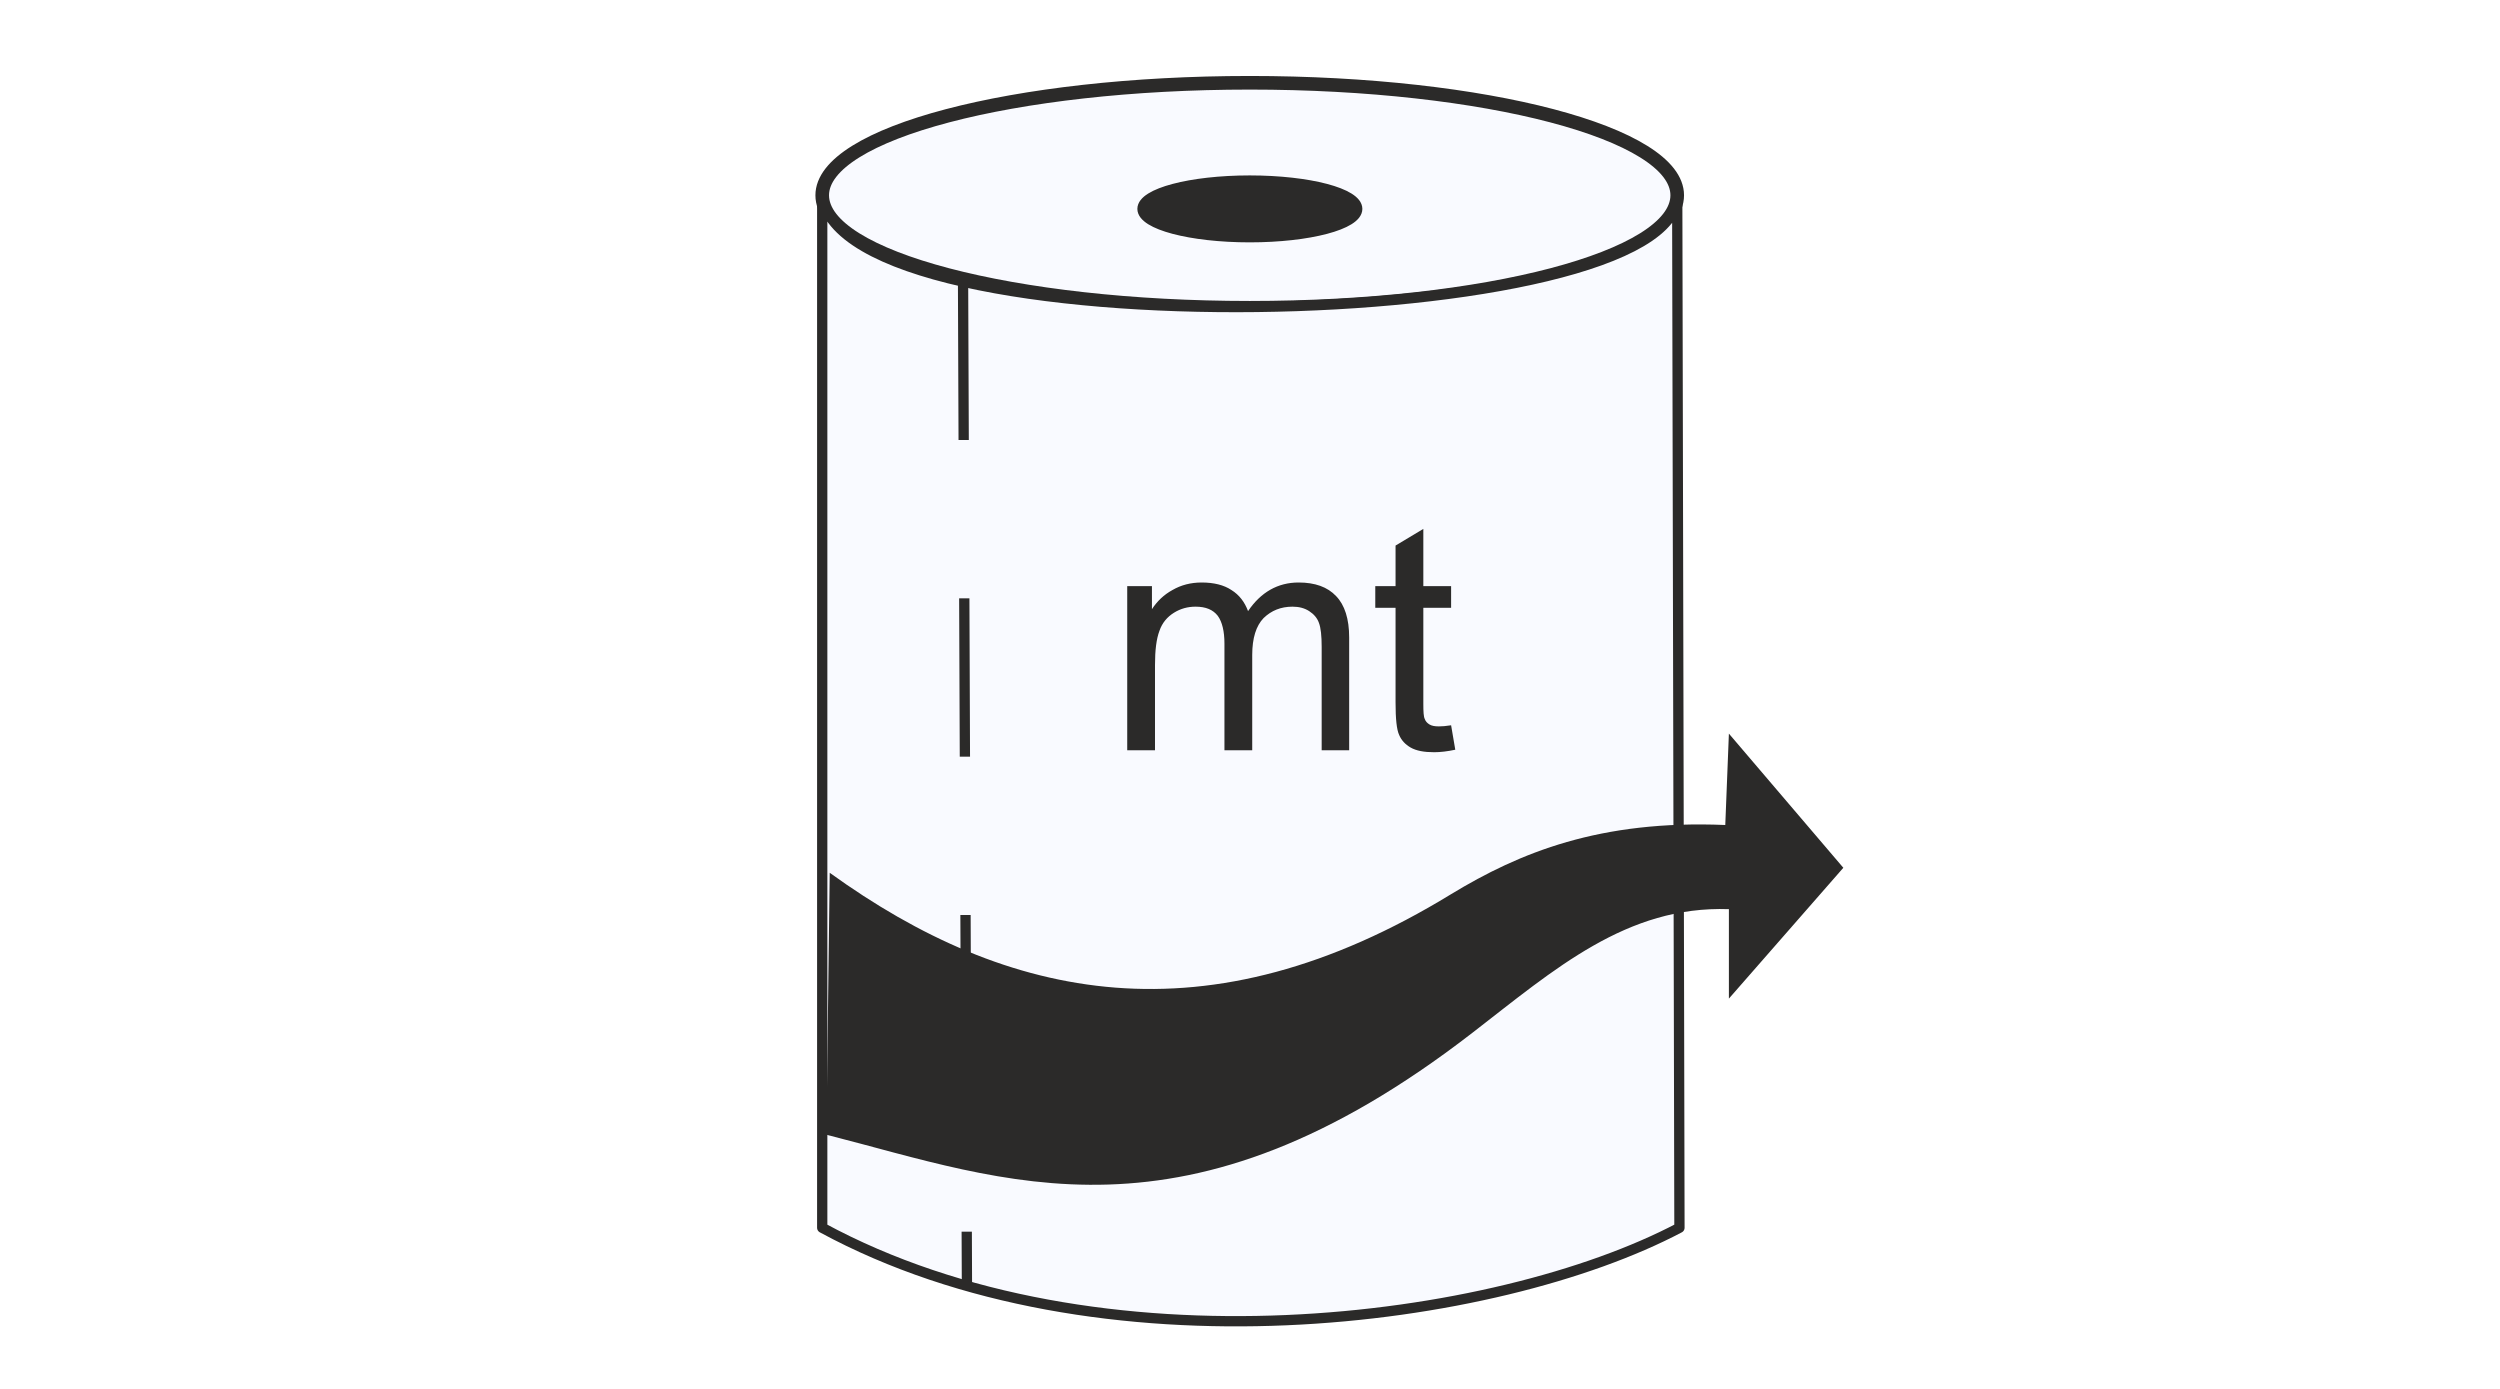
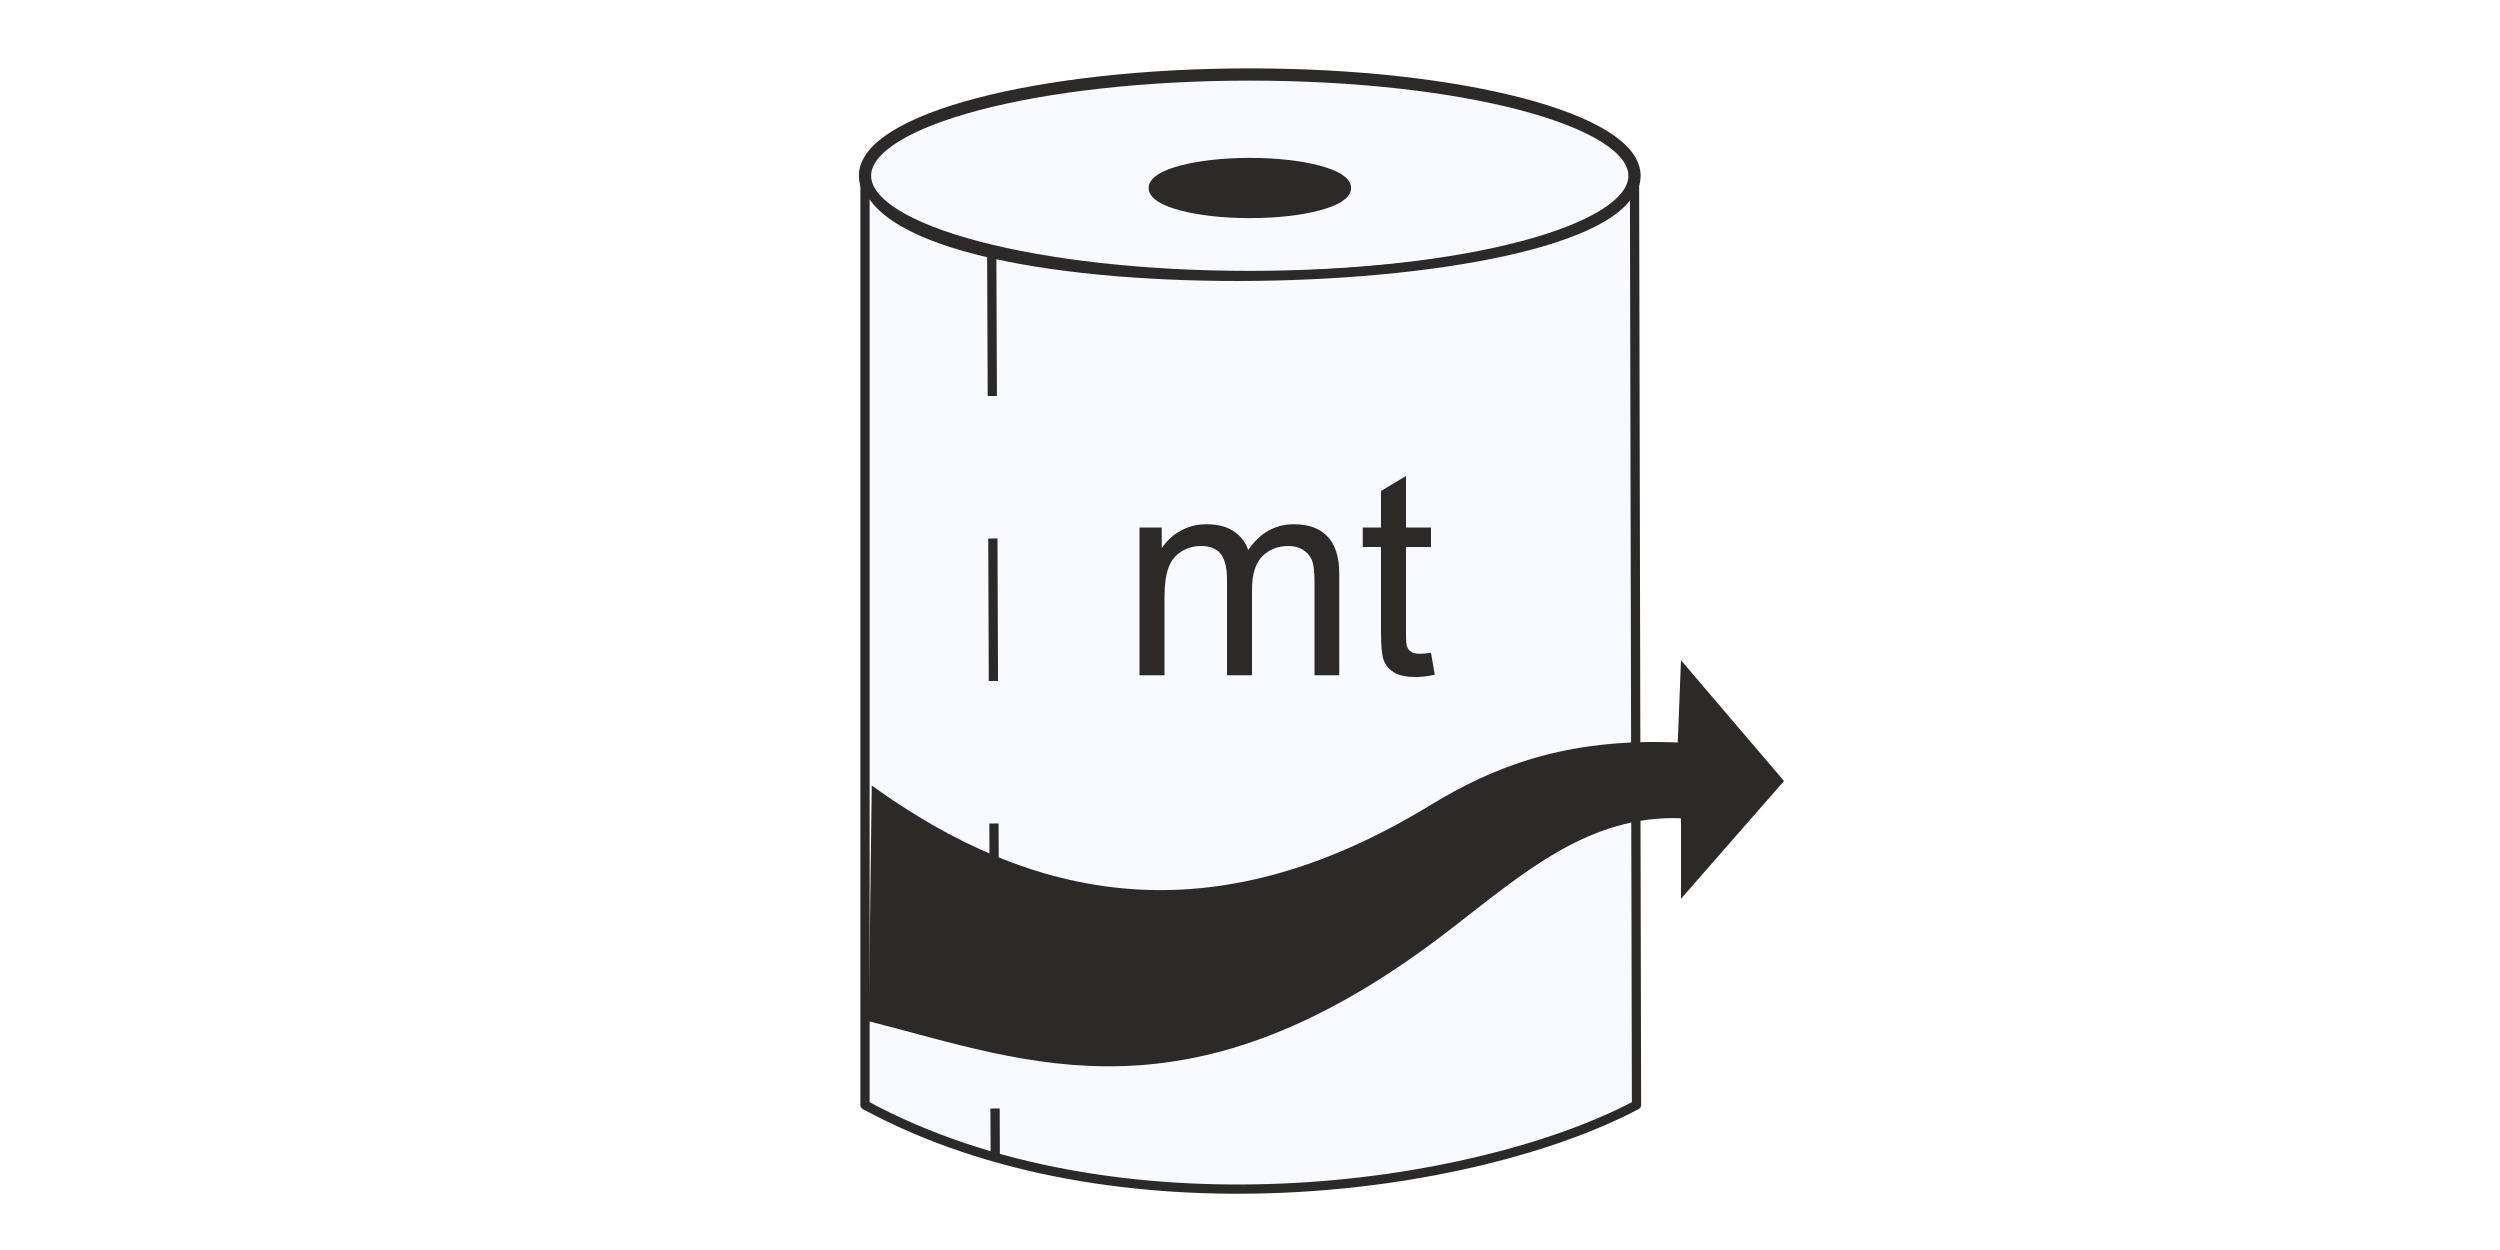
- <svg xmlns="http://www.w3.org/2000/svg" xml:space="preserve" width="90px" height="50px" version="1.1" style="shape-rendering:geometricPrecision; text-rendering:geometricPrecision; image-rendering:optimizeQuality; fill-rule:evenodd; clip-rule:evenodd" viewBox="0 0 90 50">
+ <svg xmlns="http://www.w3.org/2000/svg" xml:space="preserve" width="80px" height="40px" version="1.1" style="shape-rendering:geometricPrecision; text-rendering:geometricPrecision; image-rendering:optimizeQuality; fill-rule:evenodd; clip-rule:evenodd" viewBox="0 0 90 50">
  <defs>
    <style type="text/css">
   
    .str2 {stroke:#2B2A29;stroke-width:1.39;stroke-linejoin:round;stroke-miterlimit:22.926}
    .str3 {stroke:#2B2A29;stroke-width:1.47;stroke-linejoin:round;stroke-miterlimit:22.926}
    .str0 {stroke:#2B2A29;stroke-width:0.9;stroke-linejoin:round;stroke-miterlimit:22.926}
    .str1 {stroke:#2B2A29;stroke-width:0.9;stroke-linejoin:round;stroke-miterlimit:22.926;stroke-dasharray:10 10}
    .str5 {stroke:#2B2A29;stroke-width:0.37;stroke-linejoin:round;stroke-miterlimit:22.926}
    .str4 {stroke:#2B2A29;stroke-width:0.49;stroke-linejoin:round;stroke-miterlimit:22.926}
    .str6 {stroke:#2B2A29;stroke-width:0.37;stroke-linejoin:round;stroke-miterlimit:22.926;stroke-dasharray:5.7 5.7}
    .fil1 {fill:none}
    .fil0 {fill:#F9FAFF}
    .fil3 {fill:#2B2A29}
    .fil2 {fill:#2B2A29;fill-rule:nonzero}
   
  </style>
  </defs>
  <g id="Layer_x0020_1">
    <g id="_1520059878688">
      <path class="fil0" d="M76.73 820.29c13.06,4.95 26.94,3.89 41.03,0.23l-9.22 39.64c-14.14,6.28 -27.11,5.98 -39.18,0.47 -12,-5.48 -24.37,-6.66 -38.15,0.11l12.56 -38.6c9.95,-5.84 20.76,-6.47 32.96,-1.85z" />
      <path class="fil1 str0" d="M76.73 820.29c13.06,4.95 26.94,3.89 41.03,0.23l-9.22 39.64c-14.14,6.28 -27.11,5.98 -39.18,0.47 -12,-5.48 -24.37,-6.66 -38.15,0.11l12.56 -38.6c9.95,-5.84 20.76,-6.47 32.96,-1.85z" />
      <path class="fil0" d="M41.81 818.1l-10.6 42.64c9.07,-6.95 20,-11.53 33.42,-7.6 9.95,2.91 18.98,5.37 27.65,-1.16l11.3 -43.56c-8.89,3.74 -19,6.53 -29.5,4.15 -13.11,-2.97 -23.27,-2.01 -32.27,5.53z" />
      <path class="fil1 str0" d="M41.81 818.1l-10.6 42.64c9.07,-6.95 20,-11.53 33.42,-7.6 9.95,2.91 18.98,5.37 27.65,-1.16l11.3 -43.56c-8.89,3.74 -19,6.53 -29.5,4.15 -13.11,-2.97 -23.27,-2.01 -32.27,5.53z" />
      <path class="fil0" d="M75.58 843.46c10.87,-4.88 18.54,1.45 16.7,8.52l11.3 -43.56c-1.38,-4.88 -9.22,-9.98 -17.63,-3.22l-10.37 38.26z" />
      <path class="fil1 str0" d="M75.58 843.46c10.87,-4.88 18.54,1.45 16.7,8.52l11.3 -43.56c-1.38,-4.88 -9.22,-9.98 -17.63,-3.22l-10.37 38.26z" />
    </g>
    <g id="_1520059877728">
      <path class="fil0" d="M167.58 88.59l-0.17 -32.81c6.2,2.23 12.52,2.98 17.91,0 12.05,-6.64 21.56,-4.96 32.81,0 5.62,2.48 12.52,2.16 19.58,0l0 32.64c-6.37,2.47 -13.06,3.47 -19.42,0.67 -11.53,-5.08 -22.09,-5.46 -32.8,-0.17 -5.97,2.95 -12.05,2.76 -17.91,-0.33z" />
      <path class="fil1 str0" d="M167.58 88.59l-0.17 -32.81c6.2,2.23 12.52,2.98 17.91,0 12.05,-6.64 21.56,-4.96 32.81,0 5.62,2.48 12.52,2.16 19.58,0l0 32.64c-6.37,2.47 -13.06,3.47 -19.42,0.67 -11.53,-5.08 -22.09,-5.46 -32.8,-0.17 -5.97,2.95 -12.05,2.76 -17.91,-0.33z" />
      <path class="fil1 str1" d="M185.32 55.78l0.17 33.14m32.72 -32.8l0.17 33.14" />
      <polygon class="fil2" points="244.57,55.48 241.14,59.21 242.81,59.21 242.81,86.66 241.14,86.66 244.57,90.38 248,86.66 246.32,86.66 246.32,59.21 248,59.21 " />
      <path class="fil3" d="M213.9 93.18c-3.45,-1.1 -6.62,-3.19 -11.08,-3.3l0 0 -0.06 0 -0.07 0 0 0c-4.46,0.11 -7.63,2.2 -11.08,3.3 -7.4,2.84 -13.91,2.58 -21.09,0.07l0.02 -2.47 -4.54 3.87 4.52 4.35 0 -2.51c6.68,2.17 15.04,3.39 23.26,-0.38 2.98,-1.36 5.58,-1.88 8.91,-1.88l0.13 0c3.32,0 5.93,0.52 8.91,1.88 8.22,3.77 16.58,2.55 23.26,0.38l0 2.51 4.52 -4.35 -4.54 -3.87 0.02 2.47c-7.18,2.51 -13.69,2.77 -21.09,-0.07z" />
    </g>
    <g id="_1520059873120">
      <path class="fil0" d="M190.98 1.61c0.68,0 1.34,0.03 2,0.09 -0.04,0.3 -0.07,0.62 -0.07,0.95 0,1.75 0.63,3.16 1.41,3.16 0.78,0 1.41,-1.41 1.41,-3.16 0,-0.19 0,-0.38 -0.02,-0.56 1.53,0.32 3,0.78 4.41,1.38 0.15,1.35 0.7,2.34 1.36,2.34 0.43,0 0.82,-0.44 1.08,-1.13 7.05,4.02 11.81,11.62 11.81,20.32 0,3.49 -0.77,6.79 -2.14,9.77 -0.08,-1.59 -0.67,-2.82 -1.4,-2.82 -0.78,0 -1.41,1.42 -1.41,3.17 0,1.37 0.39,2.54 0.94,2.97 -1.95,2.89 -4.53,5.31 -7.54,7.08 -0.18,-1.28 -0.71,-2.21 -1.34,-2.21 -0.78,0 -1.41,1.41 -1.41,3.16 0,0.15 0,0.29 0.01,0.43 -1.47,0.61 -3,1.09 -4.61,1.4 0.17,-0.52 0.26,-1.15 0.26,-1.83 0,-1.75 -0.63,-3.16 -1.41,-3.16 -0.78,0 -1.41,1.41 -1.41,3.16 0,0.83 0.14,1.59 0.38,2.15 -0.76,0.08 -1.53,0.11 -2.31,0.11 -0.93,0 -1.85,-0.05 -2.75,-0.16 0.21,-0.56 0.35,-1.29 0.35,-2.1 0,-1.75 -0.63,-3.16 -1.41,-3.16 -0.78,0 -1.41,1.41 -1.41,3.16 0,0.64 0.09,1.23 0.23,1.73 -1.59,-0.35 -3.12,-0.86 -4.57,-1.5l0.01 -0.23c0,-1.75 -0.64,-3.16 -1.41,-3.16 -0.59,0 -1.09,0.81 -1.31,1.95 -6.67,-4.12 -11.12,-11.5 -11.12,-19.91 0,-3.64 0.84,-7.08 2.32,-10.15 0.21,1.16 0.71,1.97 1.3,1.97 0.78,0 1.41,-1.42 1.41,-3.16 0,-1 -0.2,-1.88 -0.52,-2.46 1.96,-2.68 4.47,-4.92 7.37,-6.56 0.26,0.72 0.65,1.17 1.1,1.17 0.66,0 1.21,-1.01 1.36,-2.38 1.41,-0.59 2.88,-1.05 4.4,-1.35 -0.01,0.18 -0.02,0.37 -0.02,0.57 0,1.75 0.63,3.16 1.41,3.16 0.78,0 1.41,-1.41 1.41,-3.16 0,-0.33 -0.02,-0.66 -0.07,-0.96 0.63,-0.05 1.28,-0.08 1.92,-0.08zm5.54 30.34c0.78,0 1.41,1.42 1.41,3.17 0,1.74 -0.63,3.16 -1.41,3.16 -0.77,0 -1.41,-1.42 -1.41,-3.16 0,-1.75 0.64,-3.17 1.41,-3.17zm7.16 0c0.78,0 1.41,1.42 1.41,3.17 0,1.74 -0.63,3.16 -1.41,3.16 -0.78,0 -1.41,-1.42 -1.41,-3.16 0,-1.75 0.63,-3.17 1.41,-3.17zm-14.31 0c0.78,0 1.41,1.42 1.41,3.17 0,1.74 -0.63,3.16 -1.41,3.16 -0.78,0 -1.41,-1.42 -1.41,-3.16 0,-1.75 0.63,-3.17 1.41,-3.17zm-7.15 0c0.78,0 1.41,1.42 1.41,3.17 0,1.74 -0.63,3.16 -1.41,3.16 -0.78,0 -1.41,-1.42 -1.41,-3.16 0,-1.75 0.63,-3.17 1.41,-3.17zm-7.16 0c0.78,0 1.42,1.42 1.42,3.17 0,1.74 -0.64,3.16 -1.42,3.16 -0.78,0 -1.41,-1.42 -1.41,-3.16 0,-1.75 0.63,-3.17 1.41,-3.17zm23.11 -11c0.78,0 1.42,1.42 1.42,3.16 0,1.75 -0.64,3.16 -1.42,3.16 -0.77,0 -1.4,-1.41 -1.4,-3.16 0,-1.74 0.63,-3.16 1.4,-3.16zm-7.15 0c0.78,0 1.41,1.42 1.41,3.16 0,1.75 -0.63,3.16 -1.41,3.16 -0.78,0 -1.41,-1.41 -1.41,-3.16 0,-1.74 0.63,-3.16 1.41,-3.16zm-7.15 0c0.78,0 1.41,1.42 1.41,3.16 0,1.75 -0.63,3.16 -1.41,3.16 -0.78,0 -1.41,-1.41 -1.41,-3.16 0,-1.74 0.63,-3.16 1.41,-3.16zm-7.15 0c0.77,0 1.4,1.42 1.4,3.16 0,1.75 -0.63,3.16 -1.4,3.16 -0.78,0 -1.42,-1.41 -1.42,-3.16 0,-1.74 0.64,-3.16 1.42,-3.16zm-7.16 0c0.78,0 1.41,1.42 1.41,3.16 0,1.75 -0.63,3.16 -1.41,3.16 -0.78,0 -1.41,-1.41 -1.41,-3.16 0,-1.74 0.63,-3.16 1.41,-3.16zm35.77 0c0.78,0 1.41,1.42 1.41,3.16 0,1.75 -0.63,3.16 -1.41,3.16 -0.78,0 -1.41,-1.41 -1.41,-3.16 0,-1.74 0.63,-3.16 1.41,-3.16zm7.15 0c0.78,0 1.41,1.42 1.41,3.16 0,1.75 -0.63,3.16 -1.41,3.16 -0.78,0 -1.41,-1.41 -1.41,-3.16 0,-1.74 0.63,-3.16 1.41,-3.16zm-12.66 -10.45c0.79,0 1.42,1.41 1.42,3.16 0,1.74 -0.63,3.16 -1.42,3.16 -0.77,0 -1.41,-1.42 -1.41,-3.16 0,-1.75 0.64,-3.16 1.41,-3.16zm-7.15 0c0.78,0 1.41,1.41 1.41,3.16 0,1.74 -0.63,3.16 -1.41,3.16 -0.78,0 -1.41,-1.42 -1.41,-3.16 0,-1.75 0.63,-3.16 1.41,-3.16zm-7.15 0c0.78,0 1.41,1.41 1.41,3.16 0,1.74 -0.63,3.16 -1.41,3.16 -0.78,0 -1.41,-1.42 -1.41,-3.16 0,-1.75 0.63,-3.16 1.41,-3.16zm-7.15 0c0.77,0 1.4,1.41 1.4,3.16 0,1.74 -0.63,3.16 -1.4,3.16 -0.78,0 -1.41,-1.42 -1.41,-3.16 0,-1.75 0.63,-3.16 1.41,-3.16zm28.61 0c0.78,0 1.41,1.41 1.41,3.16 0,1.74 -0.63,3.16 -1.41,3.16 -0.78,0 -1.41,-1.42 -1.41,-3.16 0,-1.75 0.63,-3.16 1.41,-3.16z" />
      <path class="fil1 str0" d="M190.98 1.61c0.68,0 1.34,0.03 2,0.09 -0.04,0.3 -0.07,0.62 -0.07,0.95 0,1.75 0.63,3.16 1.41,3.16 0.78,0 1.41,-1.41 1.41,-3.16 0,-0.19 0,-0.38 -0.02,-0.56 1.53,0.32 3,0.78 4.41,1.38 0.15,1.35 0.7,2.34 1.36,2.34 0.43,0 0.82,-0.44 1.08,-1.13 7.05,4.02 11.81,11.62 11.81,20.32 0,3.49 -0.77,6.79 -2.14,9.77 -0.08,-1.59 -0.67,-2.82 -1.4,-2.82 -0.78,0 -1.41,1.42 -1.41,3.17 0,1.37 0.39,2.54 0.94,2.97 -1.95,2.89 -4.53,5.31 -7.54,7.08 -0.18,-1.28 -0.71,-2.21 -1.34,-2.21 -0.78,0 -1.41,1.41 -1.41,3.16 0,0.15 0,0.29 0.01,0.43 -1.47,0.61 -3,1.09 -4.61,1.4 0.17,-0.52 0.26,-1.15 0.26,-1.83 0,-1.75 -0.63,-3.16 -1.41,-3.16 -0.78,0 -1.41,1.41 -1.41,3.16 0,0.83 0.14,1.59 0.38,2.15 -0.76,0.08 -1.53,0.11 -2.31,0.11 -0.93,0 -1.85,-0.05 -2.75,-0.16 0.21,-0.56 0.35,-1.29 0.35,-2.1 0,-1.75 -0.63,-3.16 -1.41,-3.16 -0.78,0 -1.41,1.41 -1.41,3.16 0,0.64 0.09,1.23 0.23,1.73 -1.59,-0.35 -3.12,-0.86 -4.57,-1.5l0.01 -0.23c0,-1.75 -0.64,-3.16 -1.41,-3.16 -0.59,0 -1.09,0.81 -1.31,1.95 -6.67,-4.12 -11.12,-11.5 -11.12,-19.91 0,-3.64 0.84,-7.08 2.32,-10.15 0.21,1.16 0.71,1.97 1.3,1.97 0.78,0 1.41,-1.42 1.41,-3.16 0,-1 -0.2,-1.88 -0.52,-2.46 1.96,-2.68 4.47,-4.92 7.37,-6.56 0.26,0.72 0.65,1.17 1.1,1.17 0.66,0 1.21,-1.01 1.36,-2.38 1.41,-0.59 2.88,-1.05 4.4,-1.35 -0.01,0.18 -0.02,0.37 -0.02,0.57 0,1.75 0.63,3.16 1.41,3.16 0.78,0 1.41,-1.41 1.41,-3.16 0,-0.33 -0.02,-0.66 -0.07,-0.96 0.63,-0.05 1.28,-0.08 1.92,-0.08zm5.54 30.34c0.78,0 1.41,1.42 1.41,3.17 0,1.74 -0.63,3.16 -1.41,3.16 -0.77,0 -1.41,-1.42 -1.41,-3.16 0,-1.75 0.64,-3.17 1.41,-3.17zm7.16 0c0.78,0 1.41,1.42 1.41,3.17 0,1.74 -0.63,3.16 -1.41,3.16 -0.78,0 -1.41,-1.42 -1.41,-3.16 0,-1.75 0.63,-3.17 1.41,-3.17zm-14.31 0c0.78,0 1.41,1.42 1.41,3.17 0,1.74 -0.63,3.16 -1.41,3.16 -0.78,0 -1.41,-1.42 -1.41,-3.16 0,-1.75 0.63,-3.17 1.41,-3.17zm-7.15 0c0.78,0 1.41,1.42 1.41,3.17 0,1.74 -0.63,3.16 -1.41,3.16 -0.78,0 -1.41,-1.42 -1.41,-3.16 0,-1.75 0.63,-3.17 1.41,-3.17zm-7.16 0c0.78,0 1.42,1.42 1.42,3.17 0,1.74 -0.64,3.16 -1.42,3.16 -0.78,0 -1.41,-1.42 -1.41,-3.16 0,-1.75 0.63,-3.17 1.41,-3.17zm23.11 -11c0.78,0 1.42,1.42 1.42,3.16 0,1.75 -0.64,3.16 -1.42,3.16 -0.77,0 -1.4,-1.41 -1.4,-3.16 0,-1.74 0.63,-3.16 1.4,-3.16zm-7.15 0c0.78,0 1.41,1.42 1.41,3.16 0,1.75 -0.63,3.16 -1.41,3.16 -0.78,0 -1.41,-1.41 -1.41,-3.16 0,-1.74 0.63,-3.16 1.41,-3.16zm-7.15 0c0.78,0 1.41,1.42 1.41,3.16 0,1.75 -0.63,3.16 -1.41,3.16 -0.78,0 -1.41,-1.41 -1.41,-3.16 0,-1.74 0.63,-3.16 1.41,-3.16zm-7.15 0c0.77,0 1.4,1.42 1.4,3.16 0,1.75 -0.63,3.16 -1.4,3.16 -0.78,0 -1.42,-1.41 -1.42,-3.16 0,-1.74 0.64,-3.16 1.42,-3.16zm-7.16 0c0.78,0 1.41,1.42 1.41,3.16 0,1.75 -0.63,3.16 -1.41,3.16 -0.78,0 -1.41,-1.41 -1.41,-3.16 0,-1.74 0.63,-3.16 1.41,-3.16zm35.77 0c0.78,0 1.41,1.42 1.41,3.16 0,1.75 -0.63,3.16 -1.41,3.16 -0.78,0 -1.41,-1.41 -1.41,-3.16 0,-1.74 0.63,-3.16 1.41,-3.16zm7.15 0c0.78,0 1.41,1.42 1.41,3.16 0,1.75 -0.63,3.16 -1.41,3.16 -0.78,0 -1.41,-1.41 -1.41,-3.16 0,-1.74 0.63,-3.16 1.41,-3.16zm-12.66 -10.45c0.79,0 1.42,1.41 1.42,3.16 0,1.74 -0.63,3.16 -1.42,3.16 -0.77,0 -1.41,-1.42 -1.41,-3.16 0,-1.75 0.64,-3.16 1.41,-3.16zm-7.15 0c0.78,0 1.41,1.41 1.41,3.16 0,1.74 -0.63,3.16 -1.41,3.16 -0.78,0 -1.41,-1.42 -1.41,-3.16 0,-1.75 0.63,-3.16 1.41,-3.16zm-7.15 0c0.78,0 1.41,1.41 1.41,3.16 0,1.74 -0.63,3.16 -1.41,3.16 -0.78,0 -1.41,-1.42 -1.41,-3.16 0,-1.75 0.63,-3.16 1.41,-3.16zm-7.15 0c0.77,0 1.4,1.41 1.4,3.16 0,1.74 -0.63,3.16 -1.4,3.16 -0.78,0 -1.41,-1.42 -1.41,-3.16 0,-1.75 0.63,-3.16 1.41,-3.16zm28.61 0c0.78,0 1.41,1.41 1.41,3.16 0,1.74 -0.63,3.16 -1.41,3.16 -0.78,0 -1.41,-1.42 -1.41,-3.16 0,-1.75 0.63,-3.16 1.41,-3.16z" />
      <path class="fil1 str2" d="M191 1.5c12.98,0 23.5,10.52 23.5,23.5 0,12.98 -10.52,23.5 -23.5,23.5 -12.98,0 -23.5,-10.52 -23.5,-23.5 0,-12.98 10.52,-23.5 23.5,-23.5z" />
    </g>
    <g id="_1520059872112">
      <polygon class="fil0 str0" points="315.5,106.52 345.96,106.52 345.96,136.24 315.5,136.24 " />
      <polygon class="fil0" points="345.96,106.52 383.65,91.27 383.65,121 345.96,136.24 " />
      <polygon class="fil1 str0" points="345.96,106.52 383.65,91.27 383.65,121 345.96,136.24 " />
      <polygon class="fil0" points="353.26,91.07 383.72,91.07 345.84,106.39 315.38,106.39 " />
      <polygon class="fil1 str0" points="353.26,91.07 383.72,91.07 345.84,106.39 315.38,106.39 " />
      <path class="fil1 str1" d="M315.5 107.54l30.46 0m-30.46 2.99l30.46 0m-30.46 3l30.46 0m-30.46 2.99l30.46 0m-30.46 3l30.46 0m-30.46 2.99l30.46 0m-30.46 3l30.46 0m-30.46 3l30.46 0m-30.46 2.99l30.46 0m-30.46 3l30.46 0m0.38 -27.08l37.31 -15.11m-37.31 18.1l37.31 -15.11m-37.31 18.11l37.31 -15.11m-37.31 18.11l37.31 -15.11m-37.31 18.1l37.31 -15.11m-37.31 18.1l37.31 -15.1m-37.31 18.1l37.31 -15.11m-37.31 18.11l37.31 -15.11m-37.31 18.1l37.31 -15.11m-37.31 18.11l37.31 -15.11" />
    </g>
    <g id="_1521125971808">
      <polygon class="fil0 str0" points="358.83,378.81 373.04,378.81 373.04,393.96 358.83,393.96 " />
      <polygon class="fil0" points="373.04,378.82 390.62,371.05 390.62,386.19 373.04,393.96 " />
      <polygon class="fil1 str0" points="373.04,378.82 390.62,371.05 390.62,386.19 373.04,393.96 " />
      <polygon class="fil0" points="376.44,370.94 390.66,370.94 372.98,378.75 358.77,378.75 " />
      <polygon class="fil1 str0" points="376.44,370.94 390.66,370.94 372.98,378.75 358.77,378.75 " />
      <line class="fil1 str1" x1="358.83" y1="379.33" x2="373.04" y2="379.33" />
      <line class="fil1 str1" x1="358.83" y1="380.1" x2="373.04" y2="380.1" />
      <line class="fil1 str1" x1="358.83" y1="380.86" x2="373.04" y2="380.86" />
      <line class="fil1 str1" x1="358.83" y1="381.62" x2="373.04" y2="381.62" />
      <line class="fil1 str1" x1="358.83" y1="382.39" x2="373.04" y2="382.39" />
      <line class="fil1 str1" x1="358.83" y1="383.15" x2="373.04" y2="383.15" />
      <line class="fil1 str1" x1="358.83" y1="383.91" x2="373.04" y2="383.91" />
      <line class="fil1 str1" x1="358.83" y1="384.68" x2="373.04" y2="384.68" />
      <line class="fil1 str1" x1="358.83" y1="385.44" x2="373.04" y2="385.44" />
      <line class="fil1 str1" x1="358.83" y1="386.2" x2="373.04" y2="386.2" />
      <line class="fil1 str1" x1="358.83" y1="386.97" x2="373.04" y2="386.97" />
      <line class="fil1 str1" x1="358.83" y1="387.73" x2="373.04" y2="387.73" />
      <line class="fil1 str1" x1="358.83" y1="388.49" x2="373.04" y2="388.49" />
      <path class="fil1 str1" d="M358.83 389.26l14.21 0m-14.21 0.76l14.21 0" />
      <line class="fil1 str1" x1="358.83" y1="390.78" x2="373.04" y2="390.78" />
      <line class="fil1 str1" x1="358.83" y1="391.55" x2="373.04" y2="391.55" />
      <line class="fil1 str1" x1="358.83" y1="392.31" x2="373.04" y2="392.31" />
      <line class="fil1 str1" x1="358.83" y1="393.07" x2="373.04" y2="393.07" />
      <line class="fil1 str1" x1="373.22" y1="379.27" x2="390.62" y2="371.57" />
      <line class="fil1 str1" x1="373.04" y1="380.03" x2="390.62" y2="372.11" />
      <line class="fil1 str1" x1="373.22" y1="380.42" x2="390.62" y2="372.72" />
      <line class="fil1 str1" x1="373.04" y1="381.18" x2="390.62" y2="373.26" />
      <line class="fil1 str1" x1="373.22" y1="381.56" x2="390.62" y2="373.86" />
      <line class="fil1 str1" x1="373.04" y1="382.32" x2="390.62" y2="374.4" />
      <line class="fil1 str1" x1="373.22" y1="382.71" x2="390.62" y2="375.01" />
      <line class="fil1 str1" x1="373.04" y1="383.47" x2="390.62" y2="375.55" />
      <line class="fil1 str1" x1="373.22" y1="383.85" x2="390.62" y2="376.16" />
      <line class="fil1 str1" x1="373.04" y1="384.61" x2="390.62" y2="376.69" />
      <line class="fil1 str1" x1="373.22" y1="385" x2="390.62" y2="377.3" />
      <line class="fil1 str1" x1="373.04" y1="385.76" x2="390.62" y2="377.83" />
      <line class="fil1 str1" x1="373.22" y1="386.14" x2="390.62" y2="378.44" />
      <line class="fil1 str1" x1="373.04" y1="386.9" x2="390.62" y2="378.98" />
      <line class="fil1 str1" x1="373.22" y1="387.29" x2="390.62" y2="379.59" />
      <line class="fil1 str1" x1="373.04" y1="388.05" x2="390.62" y2="380.13" />
      <line class="fil1 str1" x1="373.22" y1="388.43" x2="390.62" y2="380.74" />
      <line class="fil1 str1" x1="373.04" y1="389.19" x2="390.62" y2="381.27" />
      <line class="fil1 str1" x1="373.22" y1="389.58" x2="390.62" y2="381.88" />
      <line class="fil1 str1" x1="373.04" y1="390.34" x2="390.62" y2="382.41" />
      <line class="fil1 str1" x1="373.22" y1="390.72" x2="390.62" y2="383.02" />
      <line class="fil1 str1" x1="373.04" y1="391.48" x2="390.62" y2="383.56" />
      <line class="fil1 str1" x1="373.22" y1="391.87" x2="390.62" y2="384.17" />
      <line class="fil1 str1" x1="373.04" y1="392.63" x2="390.62" y2="384.71" />
      <line class="fil1 str1" x1="373.22" y1="393.01" x2="390.62" y2="385.31" />
      <line class="fil1 str1" x1="373.04" y1="393.77" x2="390.62" y2="385.85" />
      <polygon class="fil0 str0" points="373.11,378.74 387.32,378.74 387.32,393.88 373.11,393.88 " />
      <polygon class="fil0" points="387.32,378.74 404.9,370.97 404.9,386.12 387.32,393.88 " />
      <polygon class="fil1 str0" points="387.32,378.74 404.9,370.97 404.9,386.12 387.32,393.88 " />
      <polygon class="fil0" points="390.72,370.86 404.94,370.86 387.26,378.67 373.05,378.67 " />
      <polygon class="fil1 str0" points="390.72,370.86 404.94,370.86 387.26,378.67 373.05,378.67 " />
      <line class="fil1 str1" x1="373.11" y1="379.26" x2="387.32" y2="379.26" />
      <line class="fil1 str1" x1="373.11" y1="380.02" x2="387.32" y2="380.02" />
      <line class="fil1 str1" x1="373.11" y1="380.78" x2="387.32" y2="380.78" />
      <line class="fil1 str1" x1="373.11" y1="381.55" x2="387.32" y2="381.55" />
      <line class="fil1 str1" x1="373.11" y1="382.31" x2="387.32" y2="382.31" />
      <line class="fil1 str1" x1="373.11" y1="383.07" x2="387.32" y2="383.07" />
      <line class="fil1 str1" x1="373.11" y1="383.84" x2="387.32" y2="383.84" />
      <line class="fil1 str1" x1="373.11" y1="384.6" x2="387.32" y2="384.6" />
      <line class="fil1 str1" x1="373.11" y1="385.36" x2="387.32" y2="385.36" />
      <line class="fil1 str1" x1="373.11" y1="386.13" x2="387.32" y2="386.13" />
      <line class="fil1 str1" x1="373.11" y1="386.89" x2="387.32" y2="386.89" />
      <line class="fil1 str1" x1="373.11" y1="387.65" x2="387.32" y2="387.65" />
      <line class="fil1 str1" x1="373.11" y1="388.42" x2="387.32" y2="388.42" />
      <path class="fil1 str1" d="M373.11 389.18l14.21 0m-14.21 0.76l14.21 0" />
      <line class="fil1 str1" x1="373.11" y1="390.71" x2="387.32" y2="390.71" />
      <line class="fil1 str1" x1="373.11" y1="391.47" x2="387.32" y2="391.47" />
      <line class="fil1 str1" x1="373.11" y1="392.23" x2="387.32" y2="392.23" />
      <line class="fil1 str1" x1="373.11" y1="393" x2="387.32" y2="393" />
      <path class="fil1 str1" d="M387.49 379.2l17.41 -7.7m-17.41 9.28l17.41 -7.7m-17.41 9.28l17.41 -7.7m-17.41 9.12l17.41 -7.71m-17.41 9.29l17.41 -7.7m-17.41 9.28l17.41 -7.7m-17.41 9.12l17.41 -7.7m-17.41 9.28l17.41 -7.7m-17.41 9.28l17.41 -7.7m-17.41 9.12l17.41 -7.7" />
      <polygon class="fil0 str0" points="346.5,384.27 360.72,384.27 360.72,399.42 346.5,399.42 " />
      <polygon class="fil0" points="360.71,384.27 378.29,376.5 378.29,391.65 360.71,399.42 " />
      <polygon class="fil1 str0" points="360.71,384.27 378.29,376.5 378.29,391.65 360.71,399.42 " />
      <polygon class="fil0" points="364.11,376.39 378.33,376.39 360.66,384.21 346.44,384.21 " />
      <polygon class="fil1 str0" points="364.11,376.39 378.33,376.39 360.66,384.21 346.44,384.21 " />
      <path class="fil1 str1" d="M346.5 384.79l14.21 0m-14.21 1.52l14.21 0m-14.21 1.53l14.21 0m-14.21 1.53l14.21 0m-14.21 1.53l14.21 0m-14.21 1.52l14.21 0m-14.21 1.53l14.21 0m-14.21 1.52l14.21 0m-14.21 1.53l14.21 0m-14.21 1.53l14.21 0m0.18 -13.8l17.4 -7.7" />
      <line class="fil1 str1" x1="360.71" y1="386.63" x2="378.29" y2="378.71" />
      <line class="fil1 str1" x1="360.89" y1="387.02" x2="378.29" y2="379.32" />
      <line class="fil1 str1" x1="360.71" y1="387.77" x2="378.29" y2="379.85" />
      <line class="fil1 str1" x1="360.89" y1="388.16" x2="378.29" y2="380.46" />
      <line class="fil1 str1" x1="360.71" y1="388.92" x2="378.29" y2="381" />
      <line class="fil1 str1" x1="360.89" y1="389.31" x2="378.29" y2="381.61" />
      <line class="fil1 str1" x1="360.71" y1="390.06" x2="378.29" y2="382.14" />
      <line class="fil1 str1" x1="360.89" y1="390.45" x2="378.29" y2="382.75" />
      <line class="fil1 str1" x1="360.71" y1="391.21" x2="378.29" y2="383.29" />
      <line class="fil1 str1" x1="360.89" y1="391.6" x2="378.29" y2="383.9" />
      <line class="fil1 str1" x1="360.71" y1="392.36" x2="378.29" y2="384.43" />
      <path class="fil1 str1" d="M360.89 392.74l17.4 -7.7m-17.4 8.85l17.4 -7.7" />
      <line class="fil1 str1" x1="360.71" y1="394.64" x2="378.29" y2="386.72" />
      <path class="fil1 str1" d="M360.89 395.03l17.4 -7.7m-17.4 8.85l17.4 -7.7" />
      <line class="fil1 str1" x1="360.71" y1="396.93" x2="378.29" y2="389.01" />
      <line class="fil1 str1" x1="360.89" y1="397.32" x2="378.29" y2="389.62" />
      <line class="fil1 str1" x1="360.71" y1="398.08" x2="378.29" y2="390.16" />
      <line class="fil1 str1" x1="360.89" y1="398.47" x2="378.29" y2="390.77" />
      <line class="fil1 str1" x1="360.71" y1="399.22" x2="378.29" y2="391.3" />
      <polygon class="fil0 str0" points="360.78,384.19 375,384.19 375,399.34 360.78,399.34 " />
      <polygon class="fil0" points="374.99,384.19 392.57,376.42 392.57,391.57 374.99,399.34 " />
      <polygon class="fil1 str0" points="374.99,384.19 392.57,376.42 392.57,391.57 374.99,399.34 " />
      <polygon class="fil0" points="378.4,376.32 392.61,376.32 374.94,384.13 360.72,384.13 " />
      <polygon class="fil1 str0" points="378.4,376.32 392.61,376.32 374.94,384.13 360.72,384.13 " />
      <path class="fil1 str1" d="M360.78 384.71l14.22 0m-14.22 1.53l14.22 0m-14.22 1.52l14.22 0m-14.22 1.53l14.22 0m-14.22 1.53l14.22 0m-14.22 1.52l14.22 0m-14.22 1.53l14.22 0m-14.22 1.53l14.22 0m-14.22 1.52l14.22 0m-14.22 1.53l14.22 0m0.17 -13.8l17.4 -7.7m-17.4 9.28l17.4 -7.7m-17.4 9.28l17.4 -7.7m-17.4 9.12l17.4 -7.7m-17.4 9.28l17.4 -7.7m-17.4 9.28l17.4 -7.7m-17.4 9.12l17.4 -7.7m-17.4 9.28l17.4 -7.7m-17.4 9.28l17.4 -7.7m-17.4 9.12l17.4 -7.7" />
      <path class="fil1 str3" d="M374.94 368.55l-28.44 0 0 30.87 28.44 0 0 -30.87zm29.96 -13.34l-29.96 13.42 0 30.87 29.96 -13.42 0 -30.87zm0 -0.32l-28.2 0 -30.13 13.69 28.2 0 30.13 -13.69z" />
    </g>
    <g id="_1521125966528">
      <polygon class="fil0 str2" points="507.68,-20.59 535.53,-20.59 535.53,13.04 507.68,13.04 " />
      <polygon class="fil0" points="535.53,-20.59 562.5,-32.69 562.5,-4.85 535.53,13.15 " />
      <polygon class="fil1 str2" points="535.53,-20.59 562.5,-32.69 562.5,-4.85 535.53,13.15 " />
      <polygon class="fil0" points="533.91,-32.6 561.75,-32.6 535.53,-20.59 507.68,-20.59 " />
      <polygon class="fil1 str2" points="533.91,-32.6 561.75,-32.6 535.53,-20.59 507.68,-20.59 " />
      <path class="fil2" d="M512.11 2.82l0 -8.21 1.25 0 0 1.15c0.26,-0.4 0.6,-0.73 1.03,-0.97 0.43,-0.25 0.91,-0.37 1.46,-0.37 0.61,0 1.11,0.13 1.5,0.38 0.39,0.25 0.66,0.6 0.82,1.06 0.65,-0.96 1.5,-1.44 2.54,-1.44 0.81,0 1.44,0.23 1.88,0.68 0.44,0.45 0.65,1.14 0.65,2.08l0 5.64 -1.38 0 0 -5.17c0,-0.56 -0.04,-0.96 -0.14,-1.21 -0.09,-0.24 -0.25,-0.44 -0.49,-0.59 -0.23,-0.15 -0.51,-0.22 -0.83,-0.22 -0.58,0 -1.06,0.19 -1.44,0.57 -0.38,0.39 -0.57,1 -0.57,1.85l0 4.77 -1.4 0 0 -5.34c0,-0.62 -0.11,-1.08 -0.34,-1.39 -0.22,-0.31 -0.59,-0.46 -1.11,-0.46 -0.39,0 -0.75,0.1 -1.09,0.31 -0.33,0.2 -0.57,0.5 -0.72,0.9 -0.15,0.4 -0.22,0.97 -0.22,1.72l0 4.26 -1.4 0z" />
      <path class="fil2" d="M528.35 1.57l0.2 1.24c-0.39,0.08 -0.74,0.12 -1.05,0.12 -0.51,0 -0.9,-0.08 -1.18,-0.24 -0.27,-0.16 -0.47,-0.37 -0.58,-0.63 -0.12,-0.26 -0.17,-0.81 -0.17,-1.65l0 -4.72 -1.03 0 0 -1.08 1.03 0 0 -2.04 1.38 -0.83 0 2.87 1.4 0 0 1.08 -1.4 0 0 4.8c0,0.4 0.02,0.66 0.07,0.77 0.05,0.11 0.13,0.2 0.24,0.27 0.11,0.07 0.27,0.1 0.48,0.1 0.15,0 0.36,-0.02 0.61,-0.06z" />
      <path class="fil2" d="M529 -6.6l0.7 -0.09c0.08,0.39 0.21,0.68 0.4,0.85 0.2,0.18 0.43,0.26 0.71,0.26 0.32,0 0.6,-0.11 0.83,-0.34 0.22,-0.22 0.33,-0.5 0.33,-0.84 0,-0.32 -0.1,-0.58 -0.31,-0.79 -0.21,-0.21 -0.47,-0.31 -0.79,-0.31 -0.14,0 -0.3,0.02 -0.49,0.08l0.07 -0.62c0.05,0.01 0.09,0.01 0.12,0.01 0.29,0 0.56,-0.08 0.79,-0.23 0.24,-0.16 0.36,-0.39 0.36,-0.72 0,-0.25 -0.09,-0.46 -0.26,-0.63 -0.17,-0.17 -0.39,-0.25 -0.67,-0.25 -0.27,0 -0.5,0.08 -0.67,0.25 -0.19,0.17 -0.3,0.43 -0.35,0.77l-0.7 -0.12c0.09,-0.47 0.28,-0.83 0.58,-1.09 0.3,-0.26 0.68,-0.39 1.12,-0.39 0.32,0 0.6,0.07 0.86,0.2 0.26,0.14 0.46,0.32 0.6,0.55 0.14,0.23 0.21,0.47 0.21,0.73 0,0.24 -0.07,0.47 -0.2,0.67 -0.13,0.2 -0.33,0.36 -0.58,0.48 0.33,0.07 0.59,0.24 0.78,0.48 0.18,0.25 0.27,0.55 0.27,0.91 0,0.5 -0.18,0.92 -0.54,1.27 -0.36,0.34 -0.81,0.51 -1.36,0.51 -0.5,0 -0.92,-0.15 -1.25,-0.44 -0.32,-0.3 -0.51,-0.68 -0.56,-1.16z" />
    </g>
    <g id="_1521125966288">
      <path class="fil0" d="M44.99 2.98c8.5,0 15.39,1.82 15.39,4.05 0,2.24 -6.89,4.05 -15.39,4.05 -8.5,0 -15.39,-1.81 -15.39,-4.05 0,-2.23 6.89,-4.05 15.39,-4.05z" />
      <path class="fil1 str4" d="M44.99 2.98c8.5,0 15.39,1.82 15.39,4.05 0,2.24 -6.89,4.05 -15.39,4.05 -8.5,0 -15.39,-1.81 -15.39,-4.05 0,-2.23 6.89,-4.05 15.39,-4.05z" />
      <path class="fil3" d="M44.99 6.5c2.14,0 3.87,0.46 3.87,1.02 0,0.56 -1.73,1.02 -3.87,1.02 -2.13,0 -3.86,-0.46 -3.86,-1.02 0,-0.56 1.73,-1.02 3.86,-1.02z" />
      <path class="fil1 str5" d="M44.99 6.5c2.14,0 3.87,0.46 3.87,1.02 0,0.56 -1.73,1.02 -3.87,1.02 -2.13,0 -3.86,-0.46 -3.86,-1.02 0,-0.56 1.73,-1.02 3.86,-1.02z" />
      <path class="fil0" d="M60.46 44.2l-0.08 -37.17c0.01,5 -30.11,5.72 -30.78,0l0 37.17c9.96,5.4 24.28,3.47 30.86,0z" />
      <path class="fil1 str5" d="M60.46 44.2l-0.08 -37.17c0.01,5 -30.11,5.72 -30.78,0l0 37.17c9.96,5.4 24.28,3.47 30.86,0z" />
      <line class="fil1 str6" x1="34.67" y1="10.14" x2="34.81" y2="46.3" />
      <path class="fil3" d="M29.75 40.85l0.12 -9.43c6.4,4.62 13.58,6.15 22.37,0.77 2.47,-1.5 5.36,-2.68 9.87,-2.49l0.13 -3.29 4.12 4.83 -4.12 4.71 0 -3.22c-3.68,-0.13 -6.27,2.16 -9.22,4.44 -10.4,8.05 -16.81,5.32 -23.27,3.68z" />
      <path class="fil2" d="M40.58 27.01l0 -5.91 0.89 0 0 0.83c0.19,-0.29 0.43,-0.52 0.74,-0.69 0.31,-0.18 0.66,-0.27 1.05,-0.27 0.44,0 0.8,0.09 1.07,0.27 0.29,0.18 0.48,0.44 0.6,0.76 0.46,-0.68 1.07,-1.03 1.82,-1.03 0.59,0 1.04,0.16 1.35,0.49 0.31,0.32 0.47,0.82 0.47,1.49l0 4.06 -0.99 0 0 -3.72c0,-0.4 -0.03,-0.69 -0.1,-0.87 -0.06,-0.17 -0.18,-0.31 -0.35,-0.42 -0.17,-0.11 -0.37,-0.16 -0.6,-0.16 -0.42,0 -0.76,0.14 -1.04,0.41 -0.27,0.28 -0.41,0.72 -0.41,1.33l0 3.43 -1 0 0 -3.84c0,-0.44 -0.08,-0.78 -0.24,-1 -0.17,-0.22 -0.43,-0.33 -0.8,-0.33 -0.28,0 -0.54,0.07 -0.78,0.22 -0.24,0.15 -0.42,0.36 -0.52,0.65 -0.11,0.29 -0.16,0.7 -0.16,1.23l0 3.07 -1 0z" />
      <path class="fil2" d="M52.24 26.11l0.15 0.88c-0.28,0.06 -0.54,0.09 -0.76,0.09 -0.36,0 -0.64,-0.05 -0.85,-0.17 -0.19,-0.11 -0.33,-0.26 -0.41,-0.45 -0.09,-0.19 -0.13,-0.58 -0.13,-1.18l0 -3.4 -0.73 0 0 -0.78 0.73 0 0 -1.46 1 -0.6 0 2.06 1 0 0 0.78 -1 0 0 3.45c0,0.29 0.01,0.47 0.05,0.55 0.03,0.09 0.09,0.15 0.17,0.2 0.08,0.05 0.19,0.07 0.34,0.07 0.11,0 0.26,-0.01 0.44,-0.04z" />
    </g>
  </g>
</svg>
